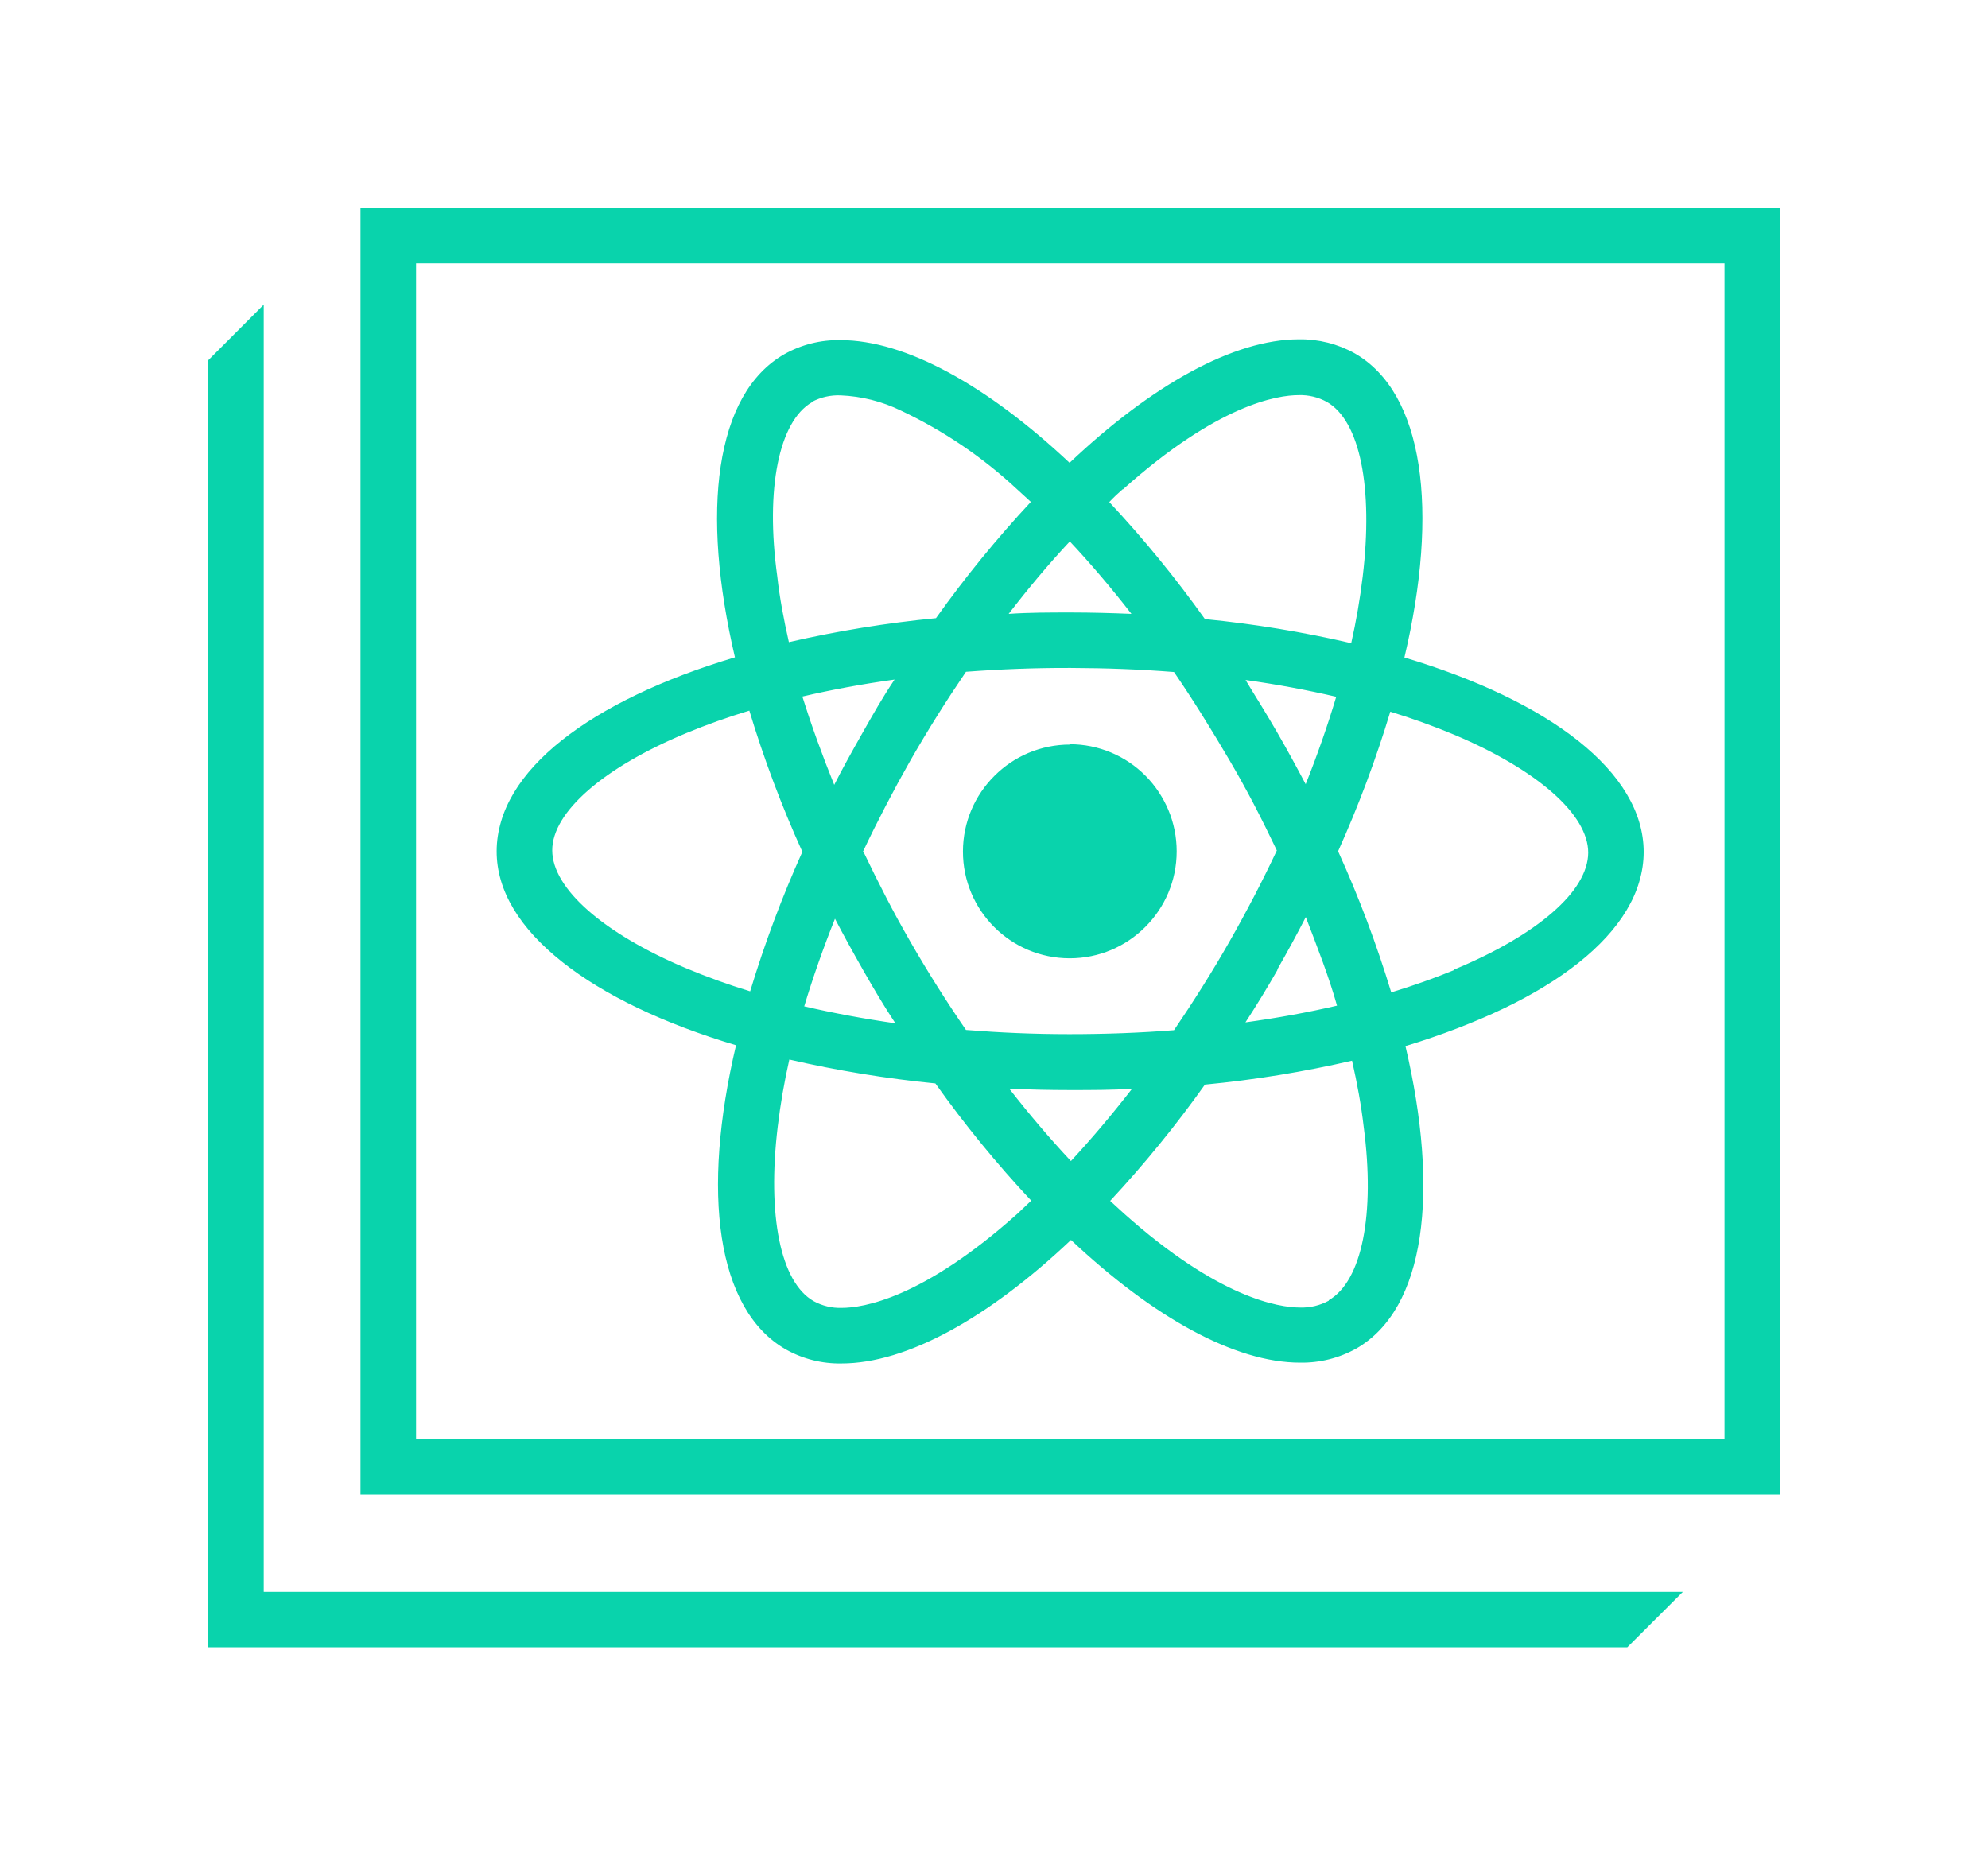
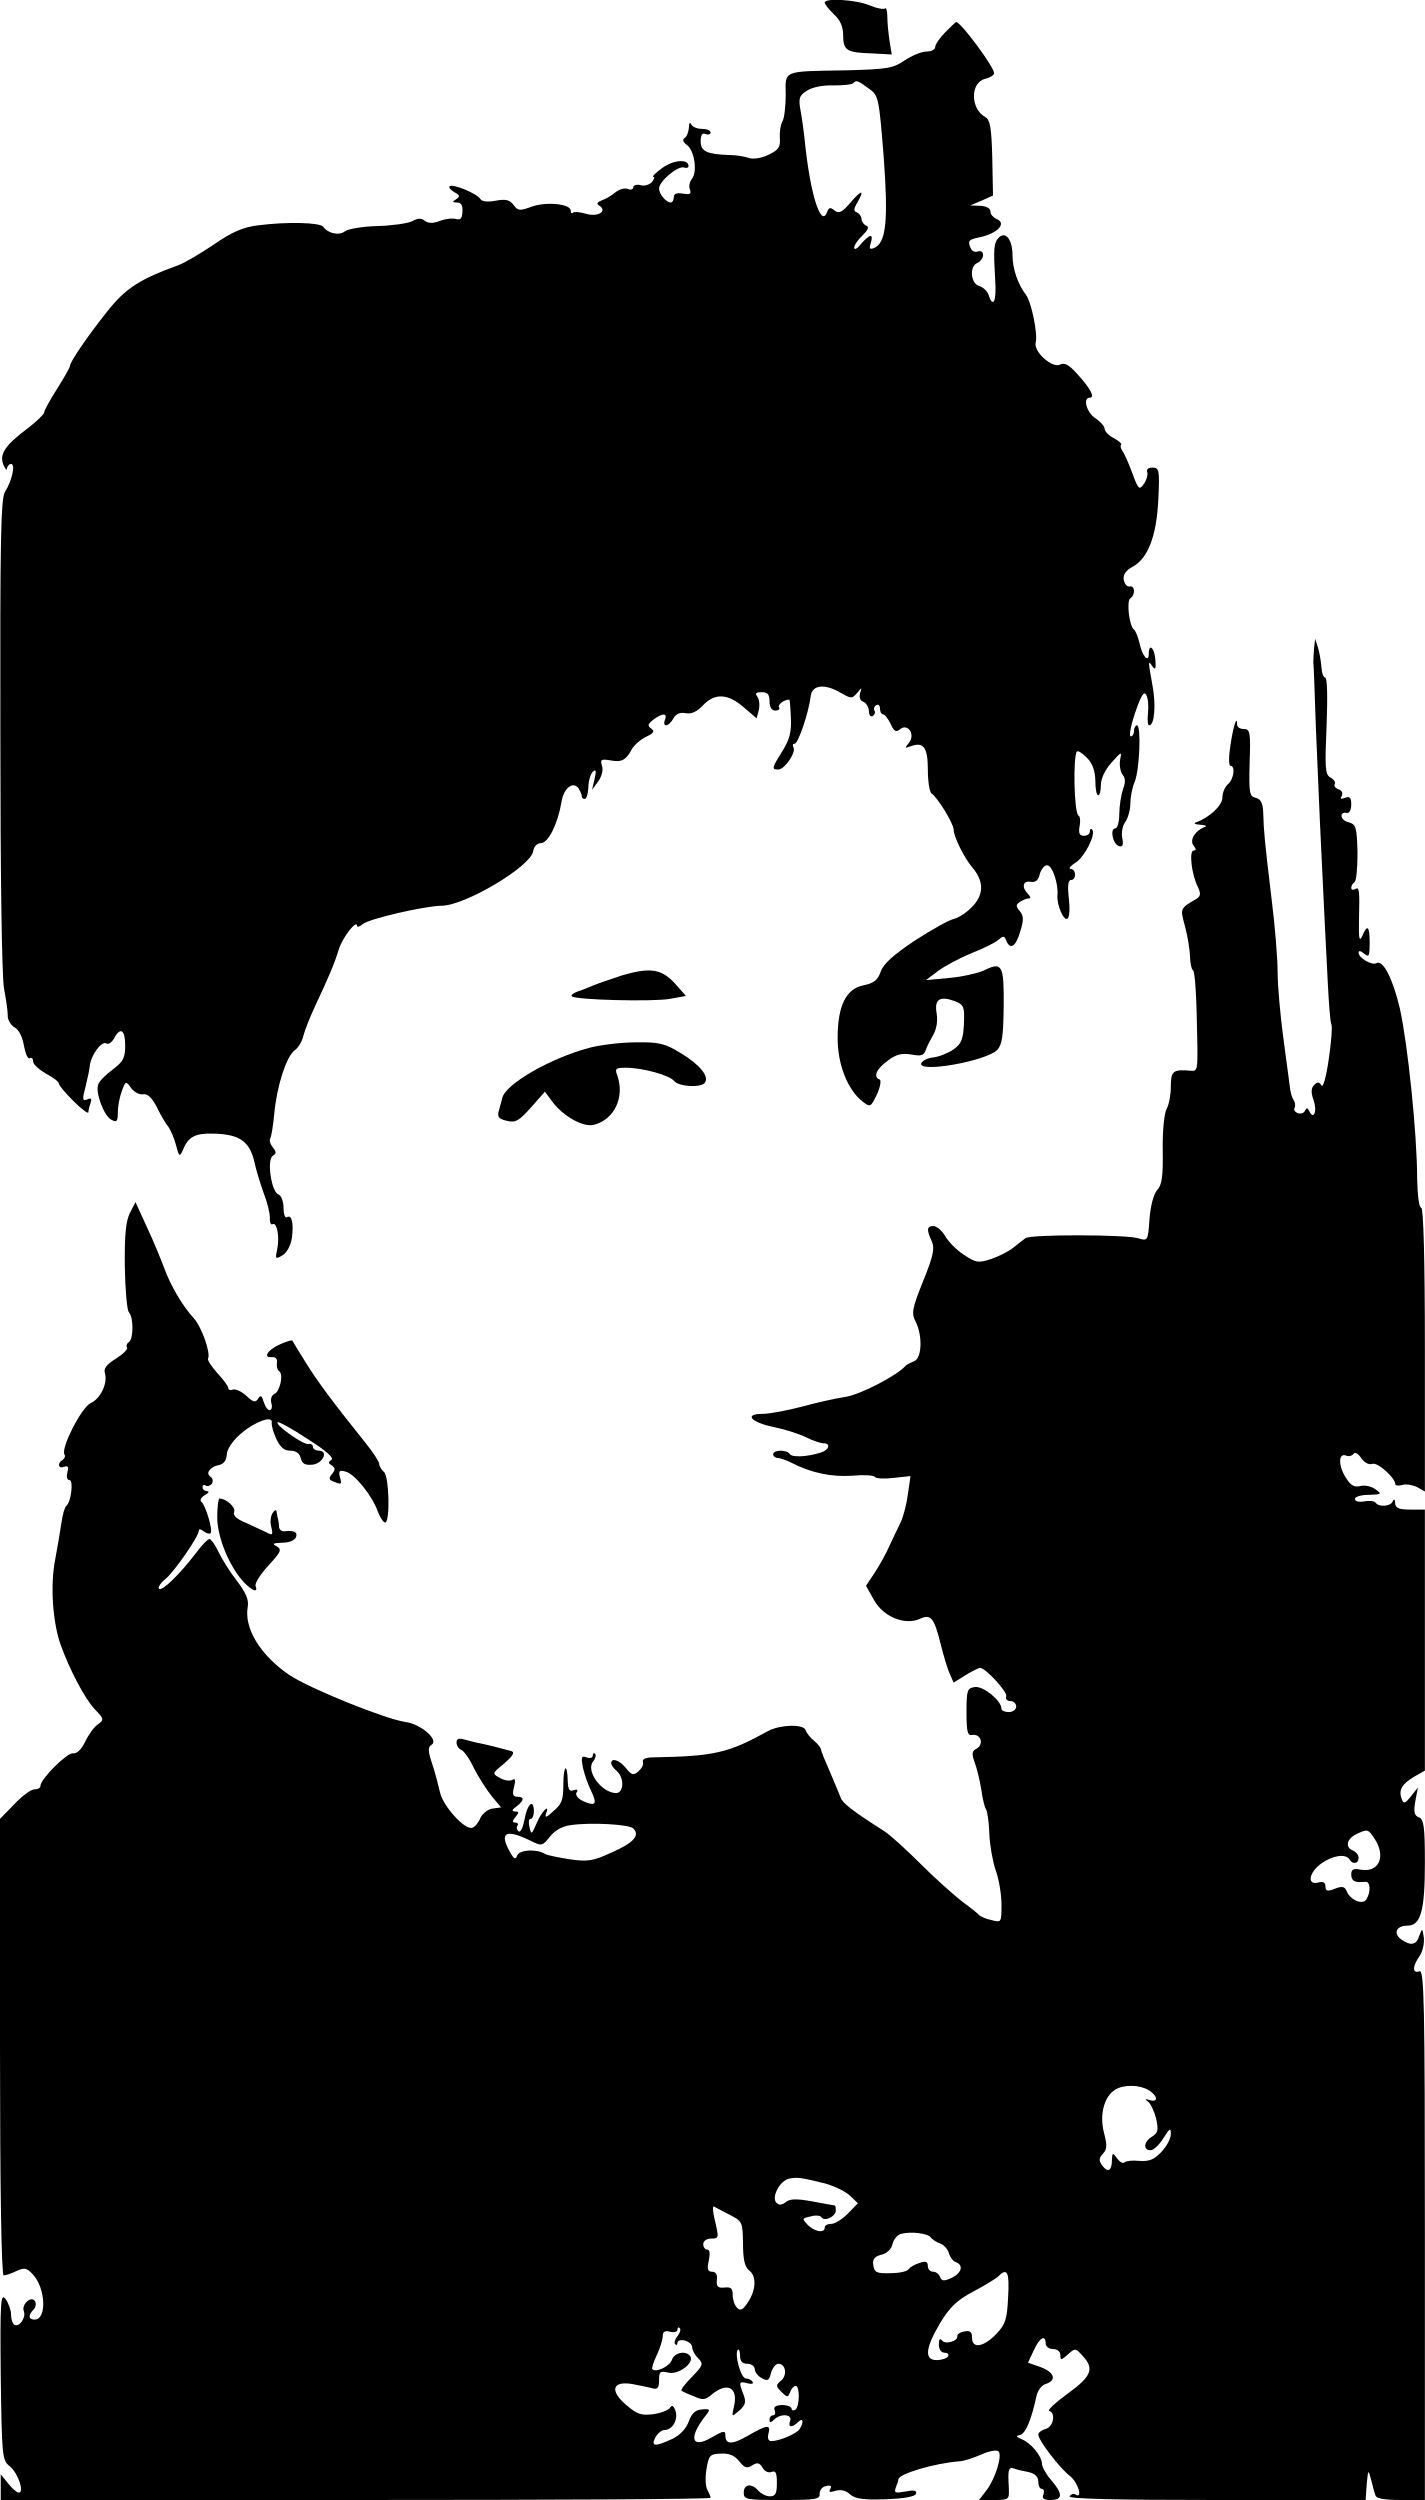
- <svg xmlns="http://www.w3.org/2000/svg" viewBox="0 0 170.96 159.93">
-   <defs>
-     <style>.cls-1{fill:#09d3ac;}</style>
-   </defs>
-   <path class="cls-1" d="M141.35,73.27c0-6.89-8.11-13-20.58-16.73,3-12.67,1.69-22.75-4.28-26.16a9.55,9.55,0,0,0-4.79-1.2c-5.57,0-12.61,3.89-19.72,10.62-7.11-6.68-14.13-10.55-19.69-10.55a9.46,9.46,0,0,0-4.86,1.22c-5.94,3.42-7.17,13.44-4.21,26.05-12.41,3.71-20.48,9.77-20.5,16.63s8.12,13,20.59,16.72c-3,12.68-1.7,22.75,4.28,26.16a9.41,9.41,0,0,0,4.78,1.2c5.58,0,12.62-3.89,19.73-10.62,7.1,6.68,14.12,10.55,19.69,10.55a9.59,9.59,0,0,0,4.86-1.22c5.94-3.42,7.16-13.44,4.21-26C133.27,86.18,141.34,80.12,141.35,73.27ZM96.56,42.06c8.19-7.33,13.31-8.12,15.13-8.12h0a4.71,4.71,0,0,1,2.42.58c2.86,1.63,4,7.38,3.09,15a56.73,56.73,0,0,1-1,5.79,97.7,97.7,0,0,0-12.58-2.07,98.47,98.47,0,0,0-8.24-10.08C95.75,42.79,96.15,42.42,96.56,42.06ZM71.77,78.94c.78,1.5,1.61,3,2.47,4.51S76,86.49,77,88c-2.71-.39-5.34-.88-7.84-1.46C69.86,84,70.75,81.5,71.77,78.94ZM69,59.9c2.53-.59,5.18-1.08,7.93-1.46-1,1.48-1.86,3-2.76,4.59s-1.69,3-2.46,4.52Q70.18,63.65,69,59.9Zm5.21,13.34q1.86-3.93,4.09-7.86c1.5-2.62,3.11-5.17,4.77-7.61,2.91-.22,5.91-.34,9-.33s6,.12,8.89.35c1.66,2.42,3.25,5,4.75,7.55s2.88,5.22,4.12,7.83c-1.23,2.62-2.6,5.25-4.08,7.85s-3.11,5.18-4.77,7.62c-2.91.23-5.91.34-9,.34s-6-.13-8.89-.36c-1.66-2.42-3.26-4.94-4.76-7.55S75.5,75.85,74.25,73.24Zm32.86-14.77c2.72.38,5.35.87,7.84,1.45-.74,2.47-1.62,5-2.64,7.55-.79-1.5-1.61-3-2.48-4.51S108,59.93,107.11,58.47Zm2.76,24.92q1.29-2.27,2.46-4.53c1,2.6,2,5.16,2.7,7.66-2.52.59-5.17,1.07-7.92,1.45Q108.52,85.75,109.87,83.39ZM92,46.56c1.8,1.92,3.57,4,5.3,6.23-1.71-.07-3.46-.12-5.23-.12s-3.58,0-5.33.12C88.45,50.57,90.2,48.48,92,46.56Zm-22.18-12A4.82,4.82,0,0,1,72.29,34a13.11,13.11,0,0,1,5.19,1.31,39.07,39.07,0,0,1,10,6.78l1.17,1.07a98.49,98.49,0,0,0-8.16,10,98.88,98.88,0,0,0-12.65,2.06c-.44-1.94-.8-3.84-1-5.67C65.8,42,67,36.24,69.81,34.6ZM64.53,85.26a58.75,58.75,0,0,1-5.54-2c-7.1-3-11.5-6.85-11.5-10.14S51.91,66,59,63.05a57.63,57.63,0,0,1,5.44-1.94A97.93,97.93,0,0,0,69,73.25,98.72,98.72,0,0,0,64.53,85.26Zm23,19.1c-8.19,7.33-13.31,8.11-15.14,8.11a4.69,4.69,0,0,1-2.42-.58c-2.86-1.63-4-7.38-3.09-15a56.07,56.07,0,0,1,1-5.78,99.51,99.51,0,0,0,12.58,2.06,97.17,97.17,0,0,0,8.24,10.08Zm4.57-4.51c-1.8-1.92-3.57-4-5.31-6.23,1.72.08,3.47.12,5.24.12s3.58,0,5.33-.11C95.63,95.85,93.87,97.93,92.09,99.85Zm22.18,12a4.82,4.82,0,0,1-2.48.59c-1.82,0-7-.8-15.16-8.1l-1.17-1.07a98.44,98.44,0,0,0,8.15-10,97,97,0,0,0,12.66-2.06c.44,1.94.79,3.84,1,5.67C118.27,104.42,117.12,110.18,114.27,111.81Zm10.8-28.44c-1.71.7-3.52,1.35-5.44,1.93a98.54,98.54,0,0,0-4.57-12.14,98.1,98.1,0,0,0,4.49-12,58.75,58.75,0,0,1,5.54,2c7.09,3,11.5,6.85,11.49,10.14S132.17,80.42,125.07,83.37ZM92,82.39a9.18,9.18,0,1,0-9.17-9.19A9.17,9.17,0,0,0,92,82.39ZM31,17.88V128.53H153.07V17.88ZM148.3,123.77H35.78V22.65H148.3Zm-85-33.9c-3,12.68-1.7,22.75,4.28,26.16a9.41,9.41,0,0,0,4.78,1.2c5.58,0,12.62-3.89,19.73-10.62,7.1,6.68,14.12,10.55,19.69,10.55a9.59,9.59,0,0,0,4.86-1.22c5.94-3.42,7.16-13.44,4.21-26,12.41-3.72,20.48-9.78,20.49-16.63s-8.11-13-20.58-16.73c3-12.67,1.69-22.75-4.28-26.16a9.55,9.55,0,0,0-4.79-1.2c-5.57,0-12.61,3.89-19.72,10.62-7.11-6.68-14.13-10.55-19.69-10.55a9.46,9.46,0,0,0-4.86,1.22c-5.94,3.42-7.17,13.44-4.21,26.05-12.41,3.71-20.48,9.77-20.5,16.63S50.84,86.13,63.31,89.87Zm24.21,14.49c-8.19,7.33-13.31,8.11-15.14,8.11a4.69,4.69,0,0,1-2.42-.58c-2.86-1.63-4-7.38-3.09-15a56.07,56.07,0,0,1,1-5.78,99.51,99.51,0,0,0,12.58,2.06,97.17,97.17,0,0,0,8.24,10.08Zm24.79-36.89c-.79-1.5-1.61-3-2.48-4.51s-1.8-3-2.72-4.49c2.72.38,5.35.87,7.84,1.45C114.21,62.39,113.33,64.92,112.31,67.47Zm2.72,19c-2.52.59-5.17,1.07-7.92,1.45q1.41-2.22,2.76-4.58t2.46-4.53C113.37,81.46,114.28,84,115,86.52Zm-5.21-13.35c-1.23,2.62-2.6,5.25-4.08,7.85s-3.11,5.18-4.77,7.62c-2.91.23-5.91.34-9,.34s-6-.13-8.89-.36c-1.66-2.42-3.26-4.94-4.76-7.55s-2.87-5.22-4.12-7.83q1.86-3.93,4.09-7.86c1.5-2.62,3.11-5.17,4.77-7.61,2.91-.22,5.91-.34,9-.33s6,.12,8.89.35c1.66,2.42,3.25,5,4.75,7.55S108.58,70.56,109.82,73.17ZM77,88c-2.71-.39-5.34-.88-7.84-1.46.74-2.46,1.63-5,2.65-7.55.78,1.5,1.61,3,2.47,4.51S76,86.49,77,88ZM74.21,63c-.87,1.5-1.69,3-2.46,4.52Q70.18,63.65,69,59.9c2.53-.59,5.18-1.08,7.93-1.46C76,59.92,75.11,61.45,74.21,63ZM92.09,99.85c-1.8-1.92-3.57-4-5.31-6.23,1.72.08,3.47.12,5.24.12s3.58,0,5.33-.11C95.63,95.85,93.87,97.93,92.09,99.85Zm22.18,12a4.82,4.82,0,0,1-2.48.59c-1.82,0-7-.8-15.16-8.1l-1.17-1.07a98.44,98.44,0,0,0,8.15-10,97,97,0,0,0,12.66-2.06c.44,1.94.79,3.84,1,5.67C118.27,104.42,117.12,110.18,114.27,111.81Zm5.28-50.66a58.75,58.75,0,0,1,5.54,2c7.09,3,11.5,6.85,11.49,10.14s-4.41,7.16-11.51,10.11c-1.71.7-3.52,1.35-5.44,1.93a98.54,98.54,0,0,0-4.57-12.14A98.1,98.1,0,0,0,119.55,61.15Zm-23-19.09c8.19-7.33,13.31-8.12,15.13-8.12h0a4.71,4.71,0,0,1,2.42.58c2.86,1.63,4,7.38,3.09,15a56.73,56.73,0,0,1-1,5.79,97.7,97.7,0,0,0-12.58-2.07,98.47,98.47,0,0,0-8.24-10.08C95.75,42.79,96.15,42.42,96.56,42.06ZM92,46.56c1.8,1.92,3.57,4,5.3,6.23-1.71-.07-3.46-.12-5.23-.12s-3.58,0-5.33.12C88.45,50.57,90.2,48.48,92,46.56Zm-22.18-12A4.82,4.82,0,0,1,72.29,34a13.11,13.11,0,0,1,5.19,1.31,39.07,39.07,0,0,1,10,6.78l1.17,1.07a98.49,98.49,0,0,0-8.16,10,98.88,98.88,0,0,0-12.65,2.06c-.44-1.94-.8-3.84-1-5.67C65.8,42,67,36.24,69.81,34.6ZM59,63.05a57.63,57.63,0,0,1,5.44-1.94A97.93,97.93,0,0,0,69,73.25a98.72,98.72,0,0,0-4.49,12,58.75,58.75,0,0,1-5.54-2c-7.1-3-11.5-6.85-11.5-10.14S51.91,66,59,63.05Zm33,1a9.18,9.18,0,1,0,9.17,9.19A9.17,9.17,0,0,0,92,64Zm0,0a9.18,9.18,0,1,0,9.17,9.19A9.17,9.17,0,0,0,92,64Zm0,0a9.18,9.18,0,1,0,9.17,9.19A9.17,9.17,0,0,0,92,64Zm49.35,9.24c0-6.89-8.11-13-20.58-16.73,3-12.67,1.69-22.75-4.28-26.16a9.55,9.55,0,0,0-4.79-1.2c-5.57,0-12.61,3.89-19.72,10.62-7.11-6.68-14.13-10.55-19.69-10.55a9.46,9.46,0,0,0-4.86,1.22c-5.94,3.42-7.17,13.44-4.21,26.05-12.41,3.71-20.48,9.77-20.5,16.63s8.12,13,20.59,16.72c-3,12.68-1.7,22.75,4.28,26.16a9.41,9.41,0,0,0,4.78,1.2c5.58,0,12.62-3.89,19.73-10.62,7.1,6.68,14.12,10.55,19.69,10.55a9.59,9.59,0,0,0,4.86-1.22c5.94-3.42,7.16-13.44,4.21-26C133.27,86.18,141.34,80.12,141.35,73.27ZM96.56,42.06c8.19-7.33,13.31-8.12,15.13-8.12h0a4.71,4.71,0,0,1,2.42.58c2.86,1.63,4,7.38,3.09,15a56.73,56.73,0,0,1-1,5.79,97.7,97.7,0,0,0-12.58-2.07,98.47,98.47,0,0,0-8.24-10.08C95.75,42.79,96.15,42.42,96.56,42.06ZM71.77,78.94c.78,1.5,1.61,3,2.47,4.51S76,86.49,77,88c-2.71-.39-5.34-.88-7.84-1.46C69.86,84,70.75,81.5,71.77,78.94ZM69,59.9c2.53-.59,5.18-1.08,7.93-1.46-1,1.48-1.86,3-2.76,4.59s-1.69,3-2.46,4.52Q70.18,63.65,69,59.9Zm5.21,13.34q1.86-3.93,4.09-7.86c1.5-2.62,3.11-5.17,4.77-7.61,2.91-.22,5.91-.34,9-.33s6,.12,8.89.35c1.66,2.42,3.25,5,4.75,7.55s2.88,5.22,4.12,7.83c-1.23,2.62-2.6,5.25-4.08,7.85s-3.11,5.18-4.77,7.62c-2.91.23-5.91.34-9,.34s-6-.13-8.89-.36c-1.66-2.42-3.26-4.94-4.76-7.55S75.5,75.85,74.25,73.24Zm32.86-14.77c2.72.38,5.35.87,7.84,1.45-.74,2.47-1.62,5-2.64,7.55-.79-1.5-1.61-3-2.48-4.51S108,59.93,107.11,58.47Zm2.76,24.92q1.29-2.27,2.46-4.53c1,2.6,2,5.16,2.7,7.66-2.52.59-5.17,1.07-7.92,1.45Q108.52,85.75,109.87,83.39ZM92,46.56c1.8,1.92,3.57,4,5.3,6.23-1.71-.07-3.46-.12-5.23-.12s-3.58,0-5.33.12C88.45,50.57,90.2,48.48,92,46.56Zm-22.18-12A4.82,4.82,0,0,1,72.29,34a13.11,13.11,0,0,1,5.19,1.31,39.07,39.07,0,0,1,10,6.78l1.17,1.07a98.49,98.49,0,0,0-8.16,10,98.88,98.88,0,0,0-12.65,2.06c-.44-1.94-.8-3.84-1-5.67C65.8,42,67,36.24,69.81,34.6ZM64.53,85.26a58.75,58.75,0,0,1-5.54-2c-7.1-3-11.5-6.85-11.5-10.14S51.91,66,59,63.05a57.63,57.63,0,0,1,5.44-1.94A97.93,97.93,0,0,0,69,73.25,98.72,98.72,0,0,0,64.53,85.26Zm23,19.1c-8.19,7.33-13.31,8.11-15.14,8.11a4.69,4.69,0,0,1-2.42-.58c-2.86-1.63-4-7.38-3.09-15a56.07,56.07,0,0,1,1-5.78,99.51,99.51,0,0,0,12.58,2.06,97.17,97.17,0,0,0,8.24,10.08Zm4.57-4.51c-1.8-1.92-3.57-4-5.31-6.23,1.72.08,3.47.12,5.24.12s3.58,0,5.33-.11C95.63,95.85,93.87,97.93,92.09,99.85Zm22.18,12a4.82,4.82,0,0,1-2.48.59c-1.82,0-7-.8-15.16-8.1l-1.17-1.07a98.44,98.44,0,0,0,8.15-10,97,97,0,0,0,12.66-2.06c.44,1.94.79,3.84,1,5.67C118.27,104.42,117.12,110.18,114.27,111.81Zm10.8-28.44c-1.71.7-3.52,1.35-5.44,1.93a98.54,98.54,0,0,0-4.57-12.14,98.1,98.1,0,0,0,4.49-12,58.75,58.75,0,0,1,5.54,2c7.09,3,11.5,6.85,11.49,10.14S132.17,80.42,125.07,83.37ZM92,82.39a9.18,9.18,0,1,0-9.17-9.19A9.17,9.17,0,0,0,92,82.39Zm-69.32,54.5V26.2L17.89,31V141.66H139.94l4.78-4.77Z" />
+ <svg xmlns="http://www.w3.org/2000/svg" version="1.0" width="387pt" height="679pt" viewBox="0 0 387 679" preserveAspectRatio="xMidYMid meet">
+   <g transform="translate(0,679) scale(0.1,-0.1)" fill="#000000" stroke="none">
+     <path d="M2240 6783 c0 -5 12 -19 25 -32 17 -15 25 -34 25 -56 0 -42 9 -48 78 -50 l54 -3 -6 37 c-3 20 -6 49 -6 65 0 16 -3 27 -6 23 -4 -3 -22 0 -41 8 -37 16 -123 21 -123 8z" />
+     <path d="M2567 6702 c-15 -15 -27 -33 -27 -40 0 -7 -11 -12 -24 -12 -13 0 -39 -11 -59 -24 -32 -22 -47 -24 -159 -27 -174 -3 -165 1 -164 -67 0 -31 -4 -64 -9 -72 -5 -8 -8 -28 -7 -45 2 -25 -3 -32 -32 -46 -19 -9 -41 -12 -52 -8 -11 4 -35 8 -54 8 -60 2 -77 10 -77 37 0 17 4 24 13 20 8 -3 14 -1 14 4 0 6 -11 10 -24 10 -13 0 -27 6 -29 13 -3 6 -6 2 -6 -10 -1 -12 -6 -25 -12 -28 -6 -5 -4 -11 7 -19 20 -15 29 -73 13 -92 -6 -8 -9 -21 -5 -29 4 -12 0 -14 -19 -11 -17 3 -25 0 -25 -10 0 -8 -4 -14 -8 -14 -13 0 -32 23 -32 38 0 20 52 63 68 57 6 -2 12 -1 12 4 0 20 -41 17 -71 -5 -18 -13 -29 -24 -25 -24 5 0 3 -6 -3 -14 -7 -8 -21 -12 -31 -9 -11 3 -20 0 -20 -6 0 -5 -7 -8 -15 -4 -9 3 -23 -1 -33 -9 -9 -8 -26 -18 -37 -22 -13 -5 -16 -9 -8 -14 24 -15 -2 -32 -34 -23 -17 5 -34 7 -37 3 -3 -3 -6 0 -6 6 0 18 -65 25 -105 11 -33 -12 -38 -12 -50 4 -10 14 -21 17 -48 12 -21 -4 -37 -3 -42 4 -8 15 -76 43 -84 35 -3 -3 3 -10 13 -16 15 -8 16 -12 5 -19 -11 -7 -11 -9 2 -9 12 0 16 -8 15 -25 -1 -18 -5 -23 -17 -20 -9 3 -29 1 -44 -5 -19 -7 -31 -7 -41 0 -9 8 -19 8 -35 -1 -13 -6 -55 -12 -95 -13 -40 -1 -79 -8 -87 -14 -15 -13 -47 -6 -59 12 -8 12 -101 14 -177 4 -41 -5 -71 -18 -120 -52 -36 -24 -79 -50 -96 -56 -105 -38 -144 -63 -193 -125 -55 -69 -102 -138 -102 -149 0 -4 -16 -32 -35 -62 -19 -30 -35 -59 -35 -64 0 -5 -20 -24 -43 -42 -63 -47 -79 -71 -68 -100 6 -13 10 -17 10 -10 1 6 6 12 11 12 13 0 2 -47 -16 -75 -12 -16 -14 -138 -13 -660 0 -375 4 -661 10 -690 5 -27 10 -60 10 -72 -1 -12 8 -27 18 -33 12 -6 22 -26 26 -50 4 -22 11 -38 16 -34 5 3 9 -1 9 -9 0 -8 16 -22 35 -33 19 -10 35 -22 35 -27 0 -5 18 -26 40 -48 22 -22 40 -35 40 -30 0 5 3 17 6 25 4 12 2 15 -9 10 -13 -5 -14 0 -5 33 5 21 11 47 12 59 3 28 32 68 45 60 5 -4 15 3 21 14 17 32 30 23 30 -19 0 -34 -5 -44 -34 -66 -19 -14 -37 -32 -39 -40 -9 -21 15 -85 35 -96 15 -8 18 -6 18 20 0 16 5 42 11 58 10 27 11 28 25 8 8 -11 23 -19 33 -17 12 2 24 -10 37 -35 10 -21 24 -45 31 -53 6 -8 16 -31 21 -50 8 -31 10 -33 18 -15 15 38 34 48 87 46 67 -2 94 -21 107 -73 5 -24 17 -63 26 -88 10 -25 17 -55 17 -67 -1 -13 3 -21 7 -18 12 7 20 -34 13 -67 -6 -28 -5 -29 15 -17 12 8 22 27 25 48 5 41 -1 63 -14 55 -5 -3 -9 9 -9 26 0 17 -6 33 -14 36 -19 7 -32 94 -15 105 10 6 10 10 0 23 -7 8 -10 19 -7 24 3 5 8 35 11 68 7 75 33 155 55 171 10 7 21 25 24 40 4 16 19 53 33 83 36 77 50 109 63 151 10 33 50 84 50 64 0 -4 7 -2 15 5 18 15 167 49 214 50 64 0 243 107 249 148 2 13 11 22 21 22 20 0 46 52 56 112 6 38 32 58 47 36 4 -7 8 -16 8 -20 0 -5 4 -8 8 -8 5 0 9 14 10 31 0 18 6 37 12 43 9 8 10 3 5 -19 l-7 -30 17 23 c9 13 14 30 10 42 -5 17 -3 19 22 15 31 -6 43 0 59 30 6 11 23 26 39 34 21 10 24 15 14 22 -11 8 -10 12 5 24 25 19 40 19 32 0 -8 -22 11 -19 23 4 7 12 18 17 33 14 16 -3 31 4 47 21 32 34 67 33 111 -5 l35 -30 6 23 c3 13 1 29 -4 36 -7 9 -4 12 12 12 16 0 21 -6 21 -25 0 -16 6 -25 16 -25 8 0 13 4 10 9 -5 7 14 21 28 21 1 0 3 -23 4 -50 2 -39 -4 -59 -23 -90 -29 -46 -30 -50 -11 -50 17 0 49 47 41 60 -3 6 -2 10 3 10 10 0 39 86 44 130 4 30 38 34 82 8 28 -16 30 -16 44 0 13 16 13 16 8 -1 -3 -11 0 -20 9 -23 8 -4 15 -15 15 -26 0 -10 5 -16 10 -13 6 4 8 10 5 15 -3 5 -1 11 5 15 5 3 10 -1 10 -9 0 -9 4 -16 8 -16 5 0 14 -12 21 -26 9 -20 14 -24 25 -15 21 18 43 -13 25 -36 -12 -15 -12 -16 4 -10 35 13 47 -2 47 -63 0 -33 5 -62 10 -65 16 -10 60 -82 60 -98 0 -19 29 -77 50 -102 31 -36 33 -70 5 -103 -14 -16 -37 -33 -52 -37 -15 -3 -64 -31 -109 -60 -58 -39 -85 -63 -92 -84 -8 -23 -18 -31 -46 -37 -48 -9 -71 -55 -71 -144 0 -71 27 -140 68 -172 21 -16 22 -15 39 20 9 20 12 39 7 40 -18 7 -9 29 22 51 23 18 39 21 64 17 26 -5 34 -3 39 11 3 10 13 29 21 43 9 16 12 37 9 57 -7 39 8 49 49 34 25 -10 27 -15 25 -62 -2 -42 -7 -54 -28 -69 -14 -10 -39 -20 -55 -22 -15 -1 -30 -9 -33 -16 -9 -27 176 6 206 36 14 14 17 38 18 119 1 113 -4 122 -54 97 -16 -7 -58 -17 -93 -20 l-64 -6 33 25 c19 14 59 35 90 48 31 12 64 28 73 36 14 12 17 12 22 -2 11 -26 26 -16 38 25 10 32 9 43 -1 55 -12 14 -11 18 1 26 8 5 18 9 24 9 5 0 4 5 -3 12 -18 18 -14 37 7 33 14 -2 21 4 25 21 4 13 12 24 20 24 14 0 31 -50 28 -82 -2 -26 17 -70 27 -63 6 3 7 28 4 55 -4 34 -2 50 6 50 15 0 14 30 -1 30 -7 0 -1 8 13 17 25 15 57 79 45 90 -3 4 -6 1 -6 -5 0 -7 -7 -12 -16 -12 -12 0 -15 7 -12 25 3 14 2 28 -3 30 -12 8 -15 162 -4 174 3 3 15 -5 27 -17 15 -15 22 -34 23 -62 0 -22 3 -40 8 -40 4 0 7 13 7 28 0 17 11 41 29 61 28 31 28 31 23 6 -2 -14 1 -31 7 -39 8 -10 8 -21 1 -40 -5 -15 -10 -45 -10 -67 0 -21 -5 -39 -11 -39 -15 0 -7 -43 10 -48 10 -3 13 2 9 22 -3 14 1 34 8 43 7 10 14 32 14 50 0 17 5 44 12 60 13 32 18 153 6 153 -4 0 -8 -7 -8 -15 0 -8 -4 -15 -9 -15 -5 0 0 29 12 64 16 47 24 60 30 49 5 -8 7 -30 5 -49 -2 -19 -1 -34 3 -34 15 0 19 56 9 109 -12 66 -12 70 0 51 8 -11 10 -7 8 18 -2 32 -18 47 -18 16 0 -26 -18 -6 -25 29 -4 17 -11 34 -15 37 -13 9 -21 78 -10 85 14 9 13 36 -2 32 -7 -1 -14 7 -16 19 -2 13 6 25 23 34 43 23 66 83 71 183 4 81 2 87 -16 87 -12 0 -17 -5 -14 -13 2 -7 -2 -21 -9 -31 -13 -18 -15 -16 -32 30 -10 27 -22 54 -27 60 -4 6 -6 13 -3 16 3 2 -6 11 -20 18 -14 7 -25 19 -25 26 0 6 -11 19 -25 28 -24 16 -35 56 -15 56 15 0 1 26 -34 64 -22 25 -35 32 -46 26 -21 -12 -74 35 -67 60 6 24 -12 111 -27 130 -21 27 -36 70 -36 106 0 43 -19 68 -38 48 -13 -14 -14 -29 -9 -116 4 -56 -6 -77 -18 -39 -3 10 -15 21 -25 24 -24 6 -28 55 -5 63 8 4 15 13 15 21 0 9 -6 13 -14 10 -8 -3 -17 1 -20 10 -8 19 -5 22 22 28 51 10 79 39 47 51 -8 4 -15 12 -15 20 0 8 -11 14 -27 15 l-28 1 31 13 31 14 -2 102 c-2 83 -6 104 -19 111 -41 23 -41 94 0 104 13 3 24 10 24 15 0 17 -90 139 -103 139 -2 0 -15 -13 -30 -28z m-208 -152 c27 -19 28 -22 41 -185 13 -175 7 -236 -27 -249 -11 -4 -13 -1 -8 14 8 26 -2 25 -26 -2 -10 -13 -18 -18 -19 -11 0 7 10 22 23 34 15 15 18 23 10 26 -7 3 -13 11 -13 18 0 7 -6 15 -12 18 -10 3 -10 9 0 26 21 36 13 37 -17 2 -24 -28 -32 -32 -44 -23 -12 10 -16 9 -21 -5 -17 -43 -47 56 -61 202 -2 17 -6 49 -10 71 -7 37 -5 44 17 58 14 9 43 15 71 14 26 0 51 2 54 6 9 9 12 8 42 -14z" />
+     <path d="M3569 5030 c-1 -14 -2 -31 -2 -38 1 -7 4 -88 7 -180 4 -92 9 -207 11 -257 12 -257 16 -329 21 -429 3 -60 7 -114 10 -118 3 -5 0 -47 -7 -94 -7 -50 -16 -80 -20 -72 -6 10 -11 10 -20 1 -8 -8 -9 -20 -1 -42 10 -29 0 -54 -12 -29 -5 10 -7 10 -12 1 -3 -7 -12 -9 -20 -6 -7 3 -11 9 -8 14 3 5 2 15 -3 22 -4 6 -9 23 -10 37 -2 14 -10 74 -18 135 -8 60 -15 139 -15 175 0 36 -7 124 -16 195 -19 158 -22 190 -23 236 -1 27 -6 38 -20 42 -18 4 -19 13 -17 96 3 83 1 91 -16 91 -10 0 -18 5 -18 12 0 27 -10 -2 -18 -55 -5 -31 -5 -57 0 -57 14 0 9 -37 -7 -50 -8 -7 -15 -23 -15 -36 0 -21 -33 -53 -70 -67 -10 -3 -6 -6 10 -7 16 -1 20 -4 10 -7 -25 -10 -40 -36 -28 -50 7 -9 7 -13 0 -13 -13 0 -6 -64 11 -98 9 -19 8 -26 -3 -33 -46 -27 -45 -25 -31 -77 7 -27 13 -64 13 -81 1 -18 4 -34 8 -36 6 -4 10 -73 12 -200 1 -72 0 -75 -19 -73 -47 4 -53 -1 -53 -43 0 -22 -5 -50 -12 -62 -6 -12 -11 -60 -10 -111 1 -71 -2 -94 -15 -108 -10 -12 -18 -42 -21 -79 -4 -60 -5 -60 -31 -52 -33 10 -293 11 -306 0 -5 -4 -20 -15 -32 -25 -12 -10 -39 -24 -60 -31 -36 -12 -42 -11 -75 11 -19 12 -42 35 -51 51 -9 15 -23 27 -32 27 -18 0 -19 -10 -4 -42 8 -19 4 -39 -24 -108 -30 -75 -32 -87 -20 -110 19 -37 17 -99 -4 -107 -10 -4 -20 -9 -23 -12 -23 -27 -124 -79 -164 -85 -27 -4 -80 -16 -120 -27 -39 -10 -86 -19 -104 -19 -53 0 -33 -23 30 -36 30 -6 70 -19 88 -28 18 -9 39 -16 47 -16 20 0 15 -18 -7 -25 -38 -12 -79 -14 -85 -4 -8 12 -45 12 -45 -1 0 -5 6 -10 13 -10 6 0 23 -6 37 -13 54 -28 110 -39 165 -35 31 3 58 1 61 -3 3 -5 26 -6 51 -3 l46 5 -7 -48 c-3 -26 -12 -61 -20 -78 -8 -16 -22 -46 -31 -65 -8 -19 -26 -51 -39 -71 l-24 -36 22 -39 c25 -45 83 -69 124 -51 30 14 39 4 57 -69 8 -32 19 -69 25 -81 l10 -23 32 20 c18 11 36 20 40 20 15 0 75 -66 71 -77 -3 -7 2 -13 11 -13 9 0 16 -7 16 -15 0 -8 -9 -15 -20 -15 -11 0 -20 4 -20 9 0 22 -49 62 -72 59 -21 -3 -23 -8 -23 -68 0 -55 3 -65 16 -62 23 3 32 -25 12 -37 -14 -7 -14 -14 -6 -37 6 -16 14 -49 18 -73 3 -24 9 -49 13 -55 4 -6 8 -36 9 -66 1 -30 9 -75 17 -99 9 -24 16 -66 16 -93 0 -50 0 -50 -27 -43 -15 3 -30 10 -33 13 -3 4 -23 20 -45 36 -22 17 -73 62 -113 102 -40 40 -85 81 -101 91 -85 54 -113 76 -118 91 -3 9 -17 41 -29 70 -13 29 -24 56 -24 60 0 4 -8 15 -19 24 -10 8 -21 22 -23 29 -6 17 -68 15 -101 -2 -110 -61 -148 -69 -313 -72 -20 0 -30 -5 -28 -12 3 -7 -3 -18 -12 -26 -14 -12 -19 -10 -34 9 -18 22 -40 29 -40 13 0 -5 7 -14 15 -21 21 -18 20 -60 -2 -60 -40 1 -83 61 -62 86 6 8 9 17 5 21 -3 3 -6 1 -6 -5 0 -6 -7 -9 -17 -5 -14 5 -15 1 -10 -27 4 -18 14 -47 22 -63 18 -37 13 -44 -21 -29 -15 7 -22 17 -18 24 5 7 2 9 -8 6 -11 -5 -15 1 -16 24 -1 52 -12 44 -12 -9 0 -41 -4 -53 -27 -72 -19 -18 -24 -19 -20 -7 12 31 -13 5 -26 -27 -13 -30 -14 -31 -19 -9 -3 12 -2 22 3 22 5 0 9 9 9 20 0 36 -18 21 -25 -20 -4 -22 -11 -38 -16 -34 -5 3 -7 10 -4 15 4 5 1 9 -6 9 -8 0 -8 4 1 15 10 12 10 15 -1 15 -10 1 -9 4 4 14 21 16 22 26 2 26 -12 0 -14 7 -9 26 5 19 3 25 -4 20 -7 -4 -22 -2 -34 5 -22 12 -22 12 12 40 23 20 29 30 19 33 -17 5 -69 18 -89 22 -8 1 -25 6 -37 9 -17 5 -23 3 -23 -8 0 -8 6 -17 13 -20 7 -2 23 -25 35 -51 13 -25 35 -59 48 -75 l25 -30 -23 -3 c-13 -2 -27 -13 -33 -25 -5 -13 -15 -25 -22 -27 -20 -8 -80 59 -88 96 -4 18 -13 53 -21 77 -12 35 -12 46 -2 52 21 13 -28 56 -70 62 -54 7 -263 92 -315 127 -80 54 -125 128 -114 187 3 18 -5 37 -30 70 -19 24 -41 60 -50 79 -9 19 -20 34 -24 34 -5 0 -21 -17 -36 -37 -45 -59 -93 -106 -101 -98 -4 3 4 16 17 26 25 21 91 116 91 132 0 5 6 4 13 -2 8 -6 16 -8 19 -5 7 7 -14 77 -25 85 -5 4 -1 12 9 18 11 6 13 11 7 11 -7 0 -13 5 -13 11 0 5 4 8 9 4 5 -3 13 0 17 6 3 6 2 14 -4 18 -15 9 -1 28 23 32 13 3 20 13 21 29 1 15 16 37 38 56 38 33 88 51 84 30 -1 -6 4 -26 12 -43 11 -24 22 -33 38 -33 16 0 26 -7 29 -21 4 -15 12 -19 32 -17 28 3 44 38 17 38 -9 0 -16 5 -16 10 0 6 -6 10 -12 8 -14 -3 -91 52 -84 59 2 3 39 -17 81 -45 51 -32 73 -52 65 -57 -9 -6 -9 -9 1 -15 10 -7 10 -12 1 -23 -10 -12 -9 -16 4 -21 22 -9 23 -8 17 13 -4 16 -1 19 16 14 24 -6 72 -65 87 -108 6 -16 15 -30 20 -30 14 0 11 125 -3 137 -7 6 -13 16 -13 22 0 6 -17 32 -38 58 -85 106 -130 166 -162 218 -19 30 -35 57 -36 59 -2 2 -17 -3 -33 -10 -34 -15 -48 -37 -23 -35 11 1 16 -5 14 -16 -1 -9 1 -19 6 -22 13 -8 2 -57 -13 -62 -7 -3 -11 -14 -8 -25 3 -10 1 -19 -5 -19 -5 0 -12 10 -16 23 -5 17 -8 19 -15 8 -7 -11 -13 -10 -32 8 -13 12 -29 19 -36 17 -7 -3 -13 -1 -13 4 0 5 -13 23 -30 41 -16 18 -27 35 -25 39 8 14 -17 86 -39 110 -31 34 -63 89 -80 136 -8 21 -28 71 -46 109 l-32 70 -15 -29 c-11 -22 -15 -58 -14 -145 1 -64 6 -120 11 -125 13 -13 13 -73 0 -81 -6 -4 -8 -10 -5 -15 3 -4 -11 -18 -30 -30 -26 -16 -34 -27 -30 -40 8 -27 -12 -69 -39 -81 -25 -12 -81 -122 -71 -139 3 -5 1 -11 -5 -15 -15 -9 -12 -25 4 -19 11 4 13 0 9 -15 -3 -12 -1 -21 6 -21 11 0 4 -61 -9 -70 -4 -3 -10 -23 -13 -45 -3 -22 -11 -67 -17 -100 -14 -70 -7 -172 15 -233 25 -69 65 -145 93 -175 25 -26 25 -28 7 -41 -10 -7 -25 -28 -34 -47 -10 -21 -23 -33 -33 -31 -16 2 -88 -70 -88 -88 0 -6 -7 -10 -17 -10 -9 0 -33 -18 -54 -40 l-39 -40 0 -620 c0 -387 4 -620 10 -620 5 0 21 5 35 12 22 10 28 8 44 -9 35 -37 39 -123 5 -123 -17 0 -18 12 -3 27 6 6 8 16 4 23 -10 16 -38 -9 -30 -28 6 -17 -13 -44 -26 -36 -5 3 -9 15 -9 28 0 12 -7 31 -15 42 -13 17 -15 -5 -13 -209 3 -219 4 -229 24 -245 23 -18 41 -72 25 -72 -5 0 -18 11 -29 25 l-20 25 0 -35 0 -35 964 0 c530 0 964 2 964 6 0 3 -4 13 -9 22 -5 9 -6 35 -2 57 6 36 9 40 39 41 23 1 37 -5 50 -21 14 -18 21 -20 35 -11 14 9 20 7 28 -6 5 -10 16 -15 24 -12 12 5 15 -2 15 -30 0 -29 -4 -36 -19 -36 -10 0 -24 7 -31 15 -18 21 -40 19 -40 -5 0 -19 7 -20 104 -20 92 0 104 2 102 17 0 10 7 19 18 21 12 3 16 0 11 -8 -5 -9 -1 -10 14 -5 15 4 29 1 40 -10 15 -12 35 -15 96 -13 51 2 80 7 83 15 2 9 -5 11 -29 6 -28 -5 -31 -4 -26 11 4 10 7 19 7 22 0 15 99 44 165 49 11 0 38 9 59 18 22 10 43 14 48 9 11 -11 -9 -75 -33 -106 l-20 -26 41 0 c41 0 41 1 40 33 -3 49 -1 57 13 53 6 -3 24 -7 40 -10 18 -4 27 -13 27 -26 0 -11 4 -20 10 -20 5 0 7 -7 4 -15 -5 -11 1 -15 20 -15 33 0 33 17 1 54 -14 16 -25 36 -25 45 -1 21 -30 56 -55 66 -16 7 -17 9 -4 12 15 4 30 41 44 105 3 15 14 30 25 33 31 10 24 32 -14 46 l-34 12 16 34 c16 35 32 43 32 18 0 -8 9 -15 20 -15 12 0 20 -7 20 -17 0 -14 2 -14 20 2 20 18 21 18 40 -3 33 -35 25 -56 -40 -103 -33 -24 -56 -45 -50 -47 18 -6 11 -44 -10 -49 -11 -3 -20 -10 -20 -15 0 -16 58 -91 85 -112 23 -17 37 -65 16 -51 -5 3 -12 1 -16 -5 -4 -7 127 -10 399 -10 l405 0 3 43 c4 41 4 41 12 12 4 -16 9 -36 12 -43 2 -8 25 -12 69 -12 l65 0 0 721 c0 637 -2 720 -15 715 -20 -7 -19 14 1 42 8 12 13 34 11 50 -4 26 -4 26 -12 5 -8 -26 -23 -29 -50 -10 -22 17 -12 37 18 37 36 0 47 41 47 171 0 98 -3 118 -16 123 -13 5 -15 14 -10 44 l7 37 -19 -24 c-16 -20 -20 -21 -25 -7 -9 24 0 40 33 60 l30 17 0 355 0 354 -40 0 c-31 0 -40 4 -41 18 0 10 -3 12 -6 5 -5 -15 -39 -17 -47 -4 -3 4 -17 6 -31 3 -15 -2 -25 0 -25 7 0 6 17 11 38 11 34 1 36 2 18 15 -11 8 -29 12 -41 9 -16 -4 -26 1 -38 20 -22 32 -23 70 -2 63 8 -4 17 -1 21 4 3 6 12 2 21 -11 9 -13 21 -19 30 -16 14 6 63 -38 63 -56 0 -3 9 -4 19 -1 10 3 28 0 40 -6 l21 -12 0 386 c0 250 -4 385 -10 385 -6 0 -10 33 -11 78 0 123 -26 369 -47 463 -19 81 -46 134 -64 123 -11 -7 -48 14 -48 28 0 7 5 6 15 -2 13 -11 15 -7 15 29 0 46 -6 52 -20 19 -8 -18 -10 -8 -9 42 2 86 1 92 -11 85 -5 -3 -10 -2 -10 4 0 5 4 12 9 15 5 4 8 40 8 81 -2 70 -4 76 -25 82 -22 5 -26 30 -3 25 6 -1 11 9 11 23 0 19 -4 23 -17 18 -11 -4 -14 -3 -9 5 4 7 1 15 -8 18 -9 3 -14 10 -11 14 3 5 -2 13 -11 18 -15 8 -16 25 -11 141 3 78 2 131 -4 131 -5 0 -9 12 -10 28 -1 15 -5 38 -9 52 l-8 25 -3 -25z m-1849 -3206 c19 -19 1 -39 -58 -65 -50 -23 -64 -26 -114 -19 -31 5 -62 11 -68 15 -23 14 -69 11 -75 -4 -5 -13 -9 -11 -20 9 -29 52 -13 63 51 33 36 -18 36 -18 58 9 13 17 34 28 56 31 56 8 159 2 170 -9z m2014 -29 c31 -48 11 -92 -39 -83 -19 4 -25 1 -25 -13 0 -18 10 -23 38 -20 14 2 16 -27 3 -48 -10 -16 -45 -1 -54 24 -5 11 -12 13 -32 5 -20 -8 -25 -6 -25 6 0 11 -6 15 -20 11 -31 -8 -25 28 9 52 31 22 66 27 76 11 9 -15 25 -12 25 4 0 8 -7 16 -15 20 -22 8 -18 31 8 44 31 15 33 15 51 -13z m-607 -687 c19 -15 16 -28 -4 -22 -13 4 -15 3 -5 -4 7 -5 17 -26 22 -46 7 -31 5 -39 -11 -49 -23 -14 -25 -37 -4 -37 8 0 24 15 35 33 17 27 20 29 20 11 0 -12 -11 -33 -25 -48 -20 -21 -33 -27 -60 -25 -19 2 -37 0 -41 -4 -4 -4 -13 1 -20 11 -12 16 -13 16 -14 -4 0 -30 -11 -36 -26 -16 -10 14 -10 20 2 33 11 12 11 23 3 54 -15 55 2 110 39 124 29 11 69 6 89 -11z m-887 -248 c25 -7 55 -21 68 -33 l22 -21 -27 -28 c-15 -15 -35 -28 -45 -28 -10 0 -18 -4 -18 -10 0 -16 -27 -12 -46 7 -16 17 -16 18 7 23 13 4 27 3 30 -2 8 -13 39 2 39 18 0 8 -1 14 -3 14 -2 0 -29 5 -61 11 -44 8 -61 7 -72 -2 -10 -8 -18 -9 -25 -2 -15 15 9 61 35 66 23 4 30 3 96 -13z m-259 -85 c35 -18 36 -19 37 -78 0 -44 5 -64 16 -73 21 -15 20 -52 -2 -86 -14 -22 -21 -25 -30 -16 -7 7 -12 22 -12 35 0 18 -5 22 -22 20 -18 -2 -23 3 -21 21 2 14 -3 22 -13 22 -12 0 -14 7 -9 30 4 19 3 30 -4 30 -6 0 -11 7 -11 15 0 8 9 15 20 15 23 0 23 1 11 52 -5 21 -6 37 -2 35 3 -2 22 -11 42 -22z m547 -62 c4 -5 15 -13 25 -16 11 -4 21 -16 24 -26 3 -11 11 -22 19 -25 22 -8 16 -30 -12 -43 -20 -9 -26 -9 -31 3 -3 8 -11 14 -19 14 -8 0 -14 7 -14 16 0 11 -6 14 -22 8 -13 -4 -26 -11 -30 -17 -3 -6 -26 -11 -50 -11 -37 -1 -43 2 -46 21 -3 17 3 24 21 29 15 3 28 15 31 29 3 13 14 26 24 28 27 7 73 1 80 -10z m210 -163 c-3 -60 -7 -73 -33 -100 -34 -35 -65 -40 -65 -9 0 15 -5 20 -20 17 -12 -2 -20 -7 -20 -13 2 -14 -34 -24 -42 -11 -5 6 -8 2 -8 -11 0 -14 6 -23 16 -23 8 0 12 -4 9 -10 -3 -5 -17 -10 -31 -10 -34 0 -31 32 9 100 26 43 45 62 90 86 31 16 63 36 69 42 24 24 30 11 26 -58z m-898 -105 c-7 -9 -10 -18 -6 -22 3 -3 6 -2 6 4 0 6 9 9 20 6 11 -3 20 -11 20 -18 0 -8 7 -21 16 -30 15 -15 14 -19 -16 -50 -19 -19 -32 -36 -29 -38 2 -2 17 -9 33 -15 23 -11 31 -10 45 1 45 40 78 24 64 -31 -6 -27 -6 -27 15 -9 17 15 19 24 11 44 -13 34 -12 36 11 30 11 -3 18 -1 14 4 -3 5 -11 9 -18 9 -14 0 -32 67 -22 78 3 3 6 -4 6 -16 0 -15 6 -22 20 -22 11 0 20 -7 20 -15 0 -8 9 -19 19 -24 16 -9 20 -7 25 14 4 14 13 25 20 25 21 0 25 -33 6 -47 -13 -11 -13 -14 2 -29 16 -16 18 -16 24 -1 3 9 10 17 15 17 12 0 11 -57 -1 -65 -5 -3 -10 -2 -10 3 0 5 -12 10 -26 10 -17 -1 -24 -5 -20 -14 3 -8 1 -14 -4 -14 -6 0 -10 -5 -10 -12 0 -9 3 -9 12 0 18 18 51 15 44 -3 -7 -18 5 -20 22 -3 13 13 16 0 4 -19 -8 -13 -55 -33 -77 -33 -8 0 -11 7 -8 20 7 26 -3 25 -55 -5 -45 -26 -62 -25 -62 2 0 12 -6 11 -37 -7 -56 -33 -64 0 -15 61 12 15 10 17 -11 15 -18 -1 -28 -10 -36 -32 -7 -20 -24 -38 -45 -48 -47 -22 -59 -21 -46 4 6 11 17 20 24 20 22 0 38 27 31 51 -5 15 -10 18 -15 10 -4 -7 -25 -15 -46 -18 -33 -4 -44 0 -73 25 -46 39 -38 66 16 57 21 -4 46 -9 56 -12 13 -3 17 2 17 22 0 24 3 26 25 21 27 -7 71 26 60 44 -11 17 -43 11 -50 -9 -5 -17 -43 -36 -53 -26 -3 2 3 20 12 39 9 19 16 42 16 51 0 12 6 16 20 12 11 -3 20 0 20 6 0 6 3 7 6 4 4 -4 1 -13 -6 -22z" />
+     <path d="M1690 4141 c-30 -10 -66 -22 -80 -28 -14 -6 -34 -14 -44 -17 -10 -4 -16 -9 -13 -12 10 -10 220 -15 266 -7 l44 8 -30 34 c-37 40 -67 44 -143 22z" />
+     <path d="M1600 3944 c-105 -28 -229 -99 -236 -137 -2 -7 -6 -22 -9 -33 -5 -17 -1 -23 21 -28 24 -6 33 -1 66 36 l38 43 20 -27 c31 -41 84 -70 113 -63 55 14 84 74 64 133 -8 20 -5 22 23 22 45 0 118 -20 131 -36 13 -16 75 -19 84 -4 11 17 -14 48 -65 79 -44 27 -59 31 -123 30 -39 0 -97 -7 -127 -15z" />
+     <path d="M590 2669 c0 -54 33 -134 72 -176 24 -25 40 -30 32 -10 -2 7 13 31 35 55 34 37 37 43 23 52 -14 7 -11 9 14 10 19 0 34 6 38 15 5 14 -5 19 -31 16 -7 -1 -14 4 -15 11 0 7 -2 18 -3 23 -2 6 -3 15 -4 20 -1 6 -6 3 -11 -5 -5 -8 -7 -25 -3 -38 5 -21 3 -23 -13 -14 -11 5 -36 17 -56 26 -25 10 -36 20 -32 30 5 12 -22 36 -40 36 -3 0 -6 -23 -6 -51z" />
+   </g>
</svg>
